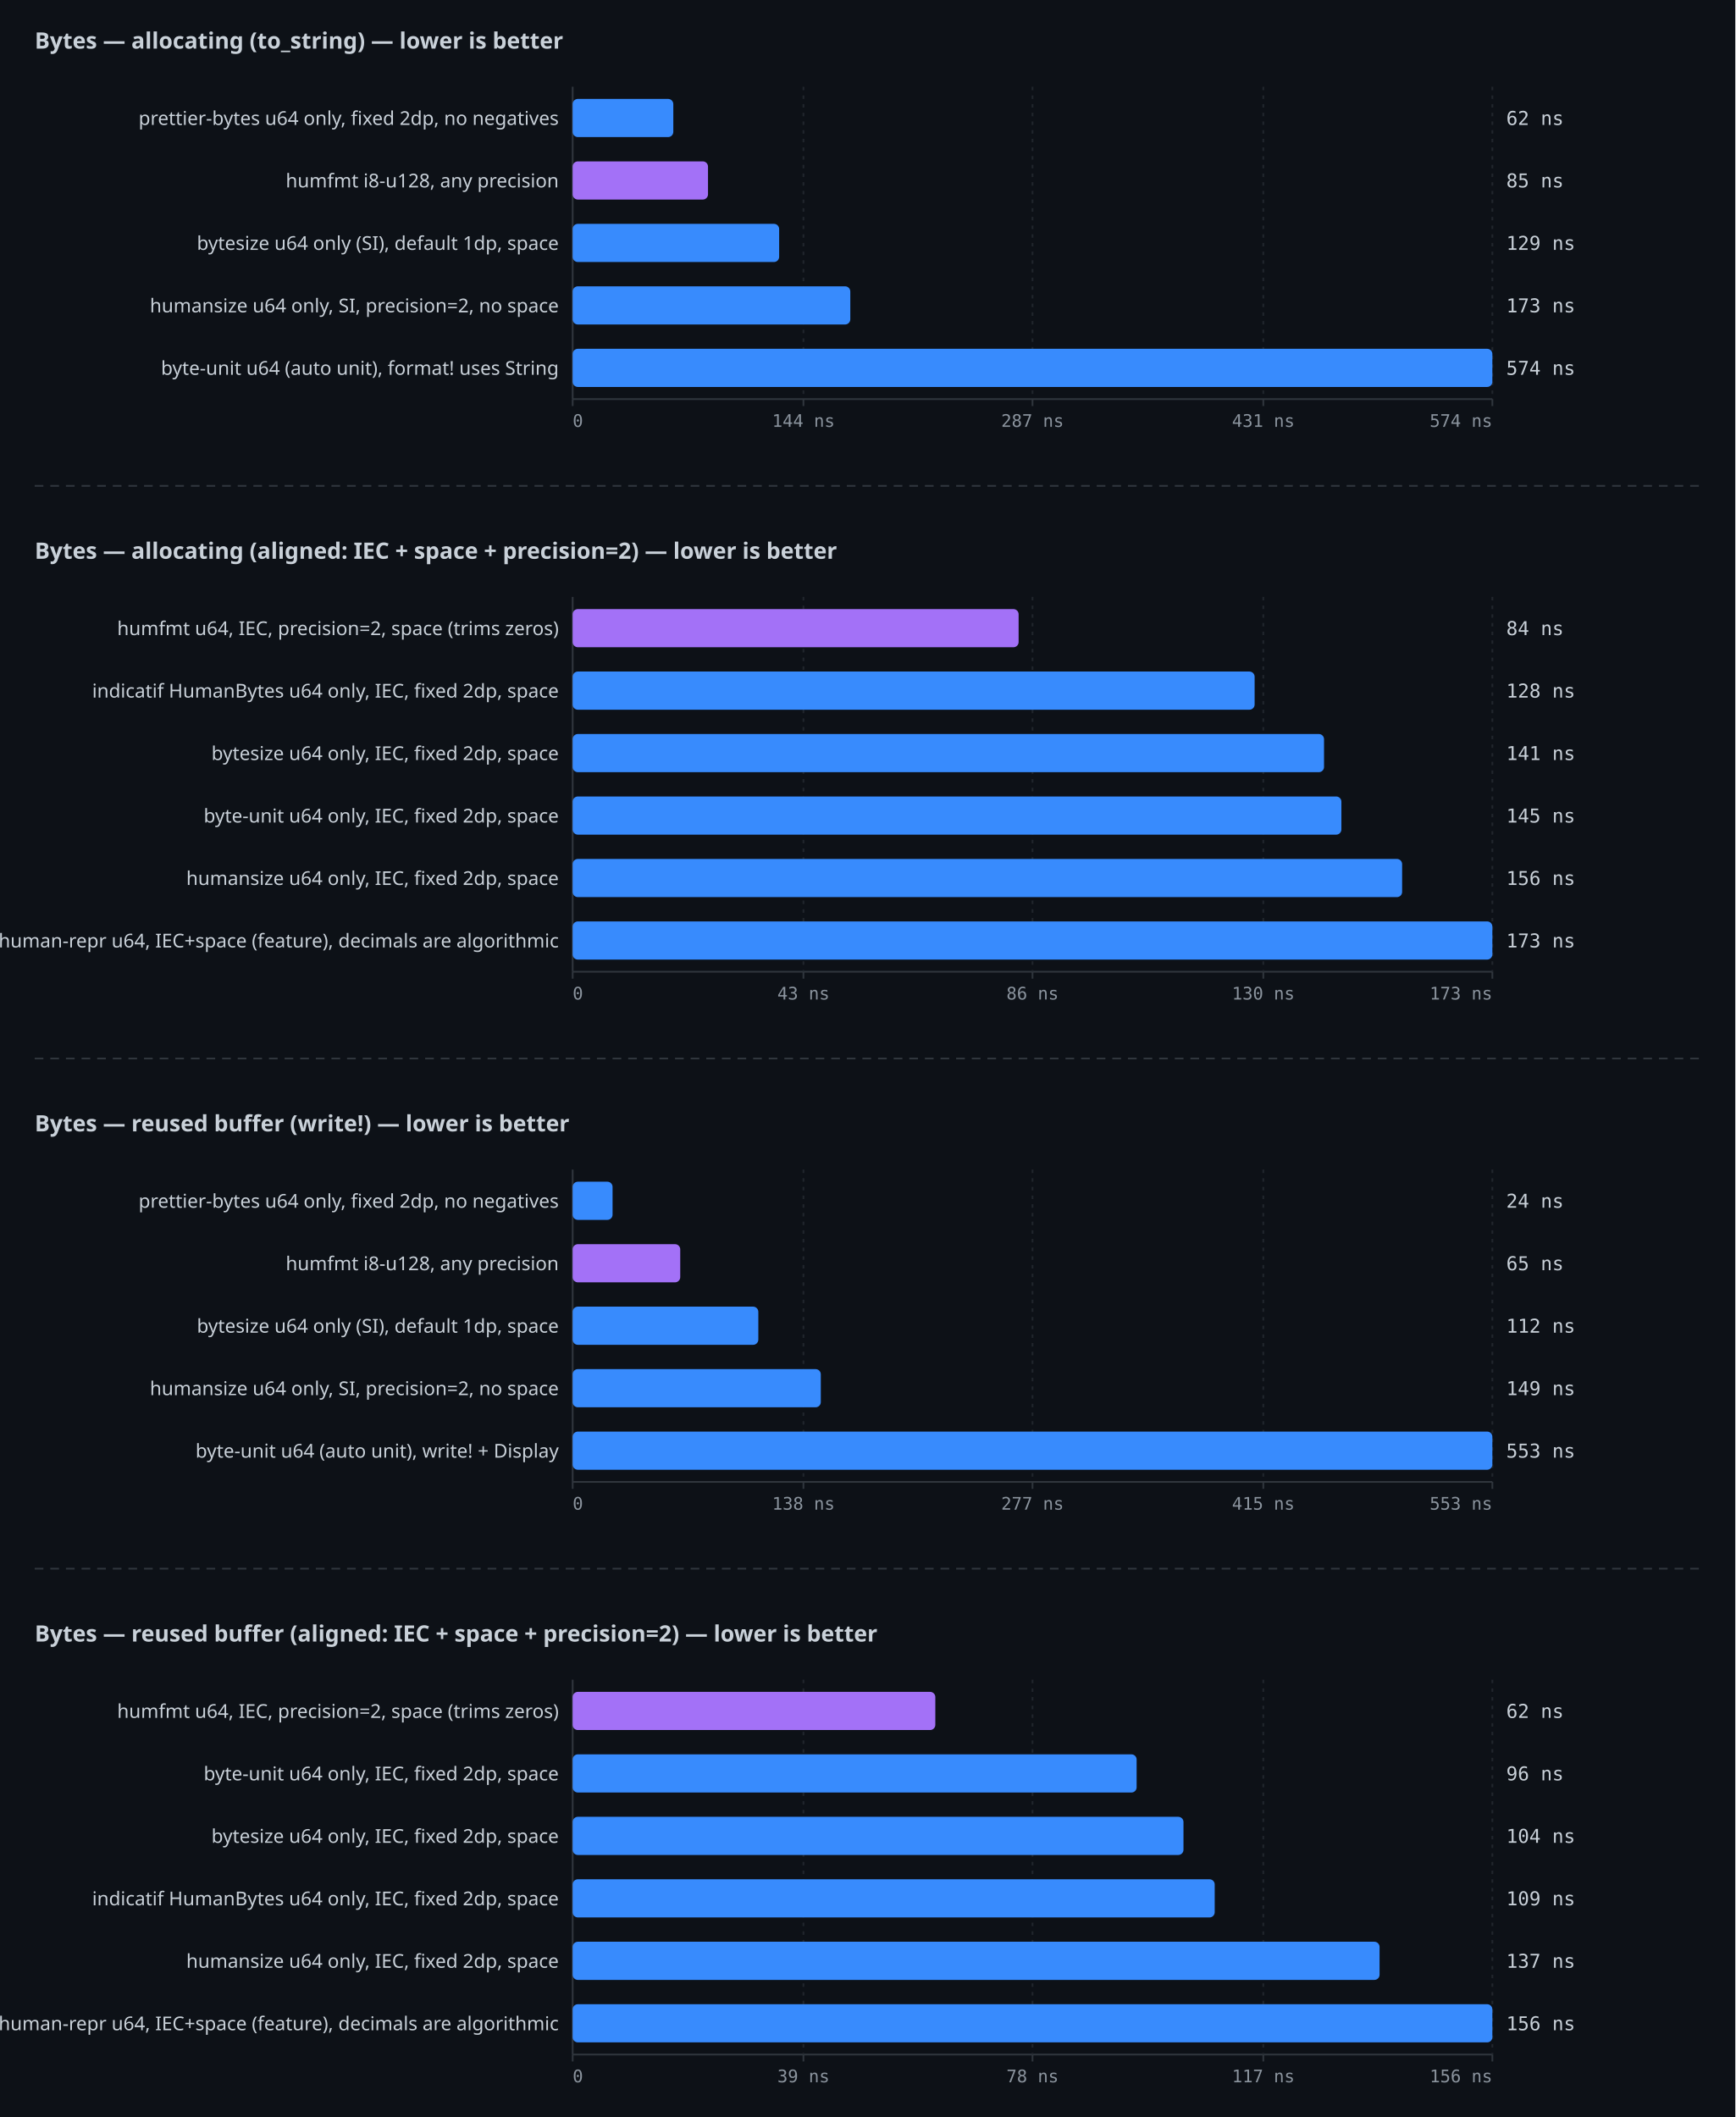
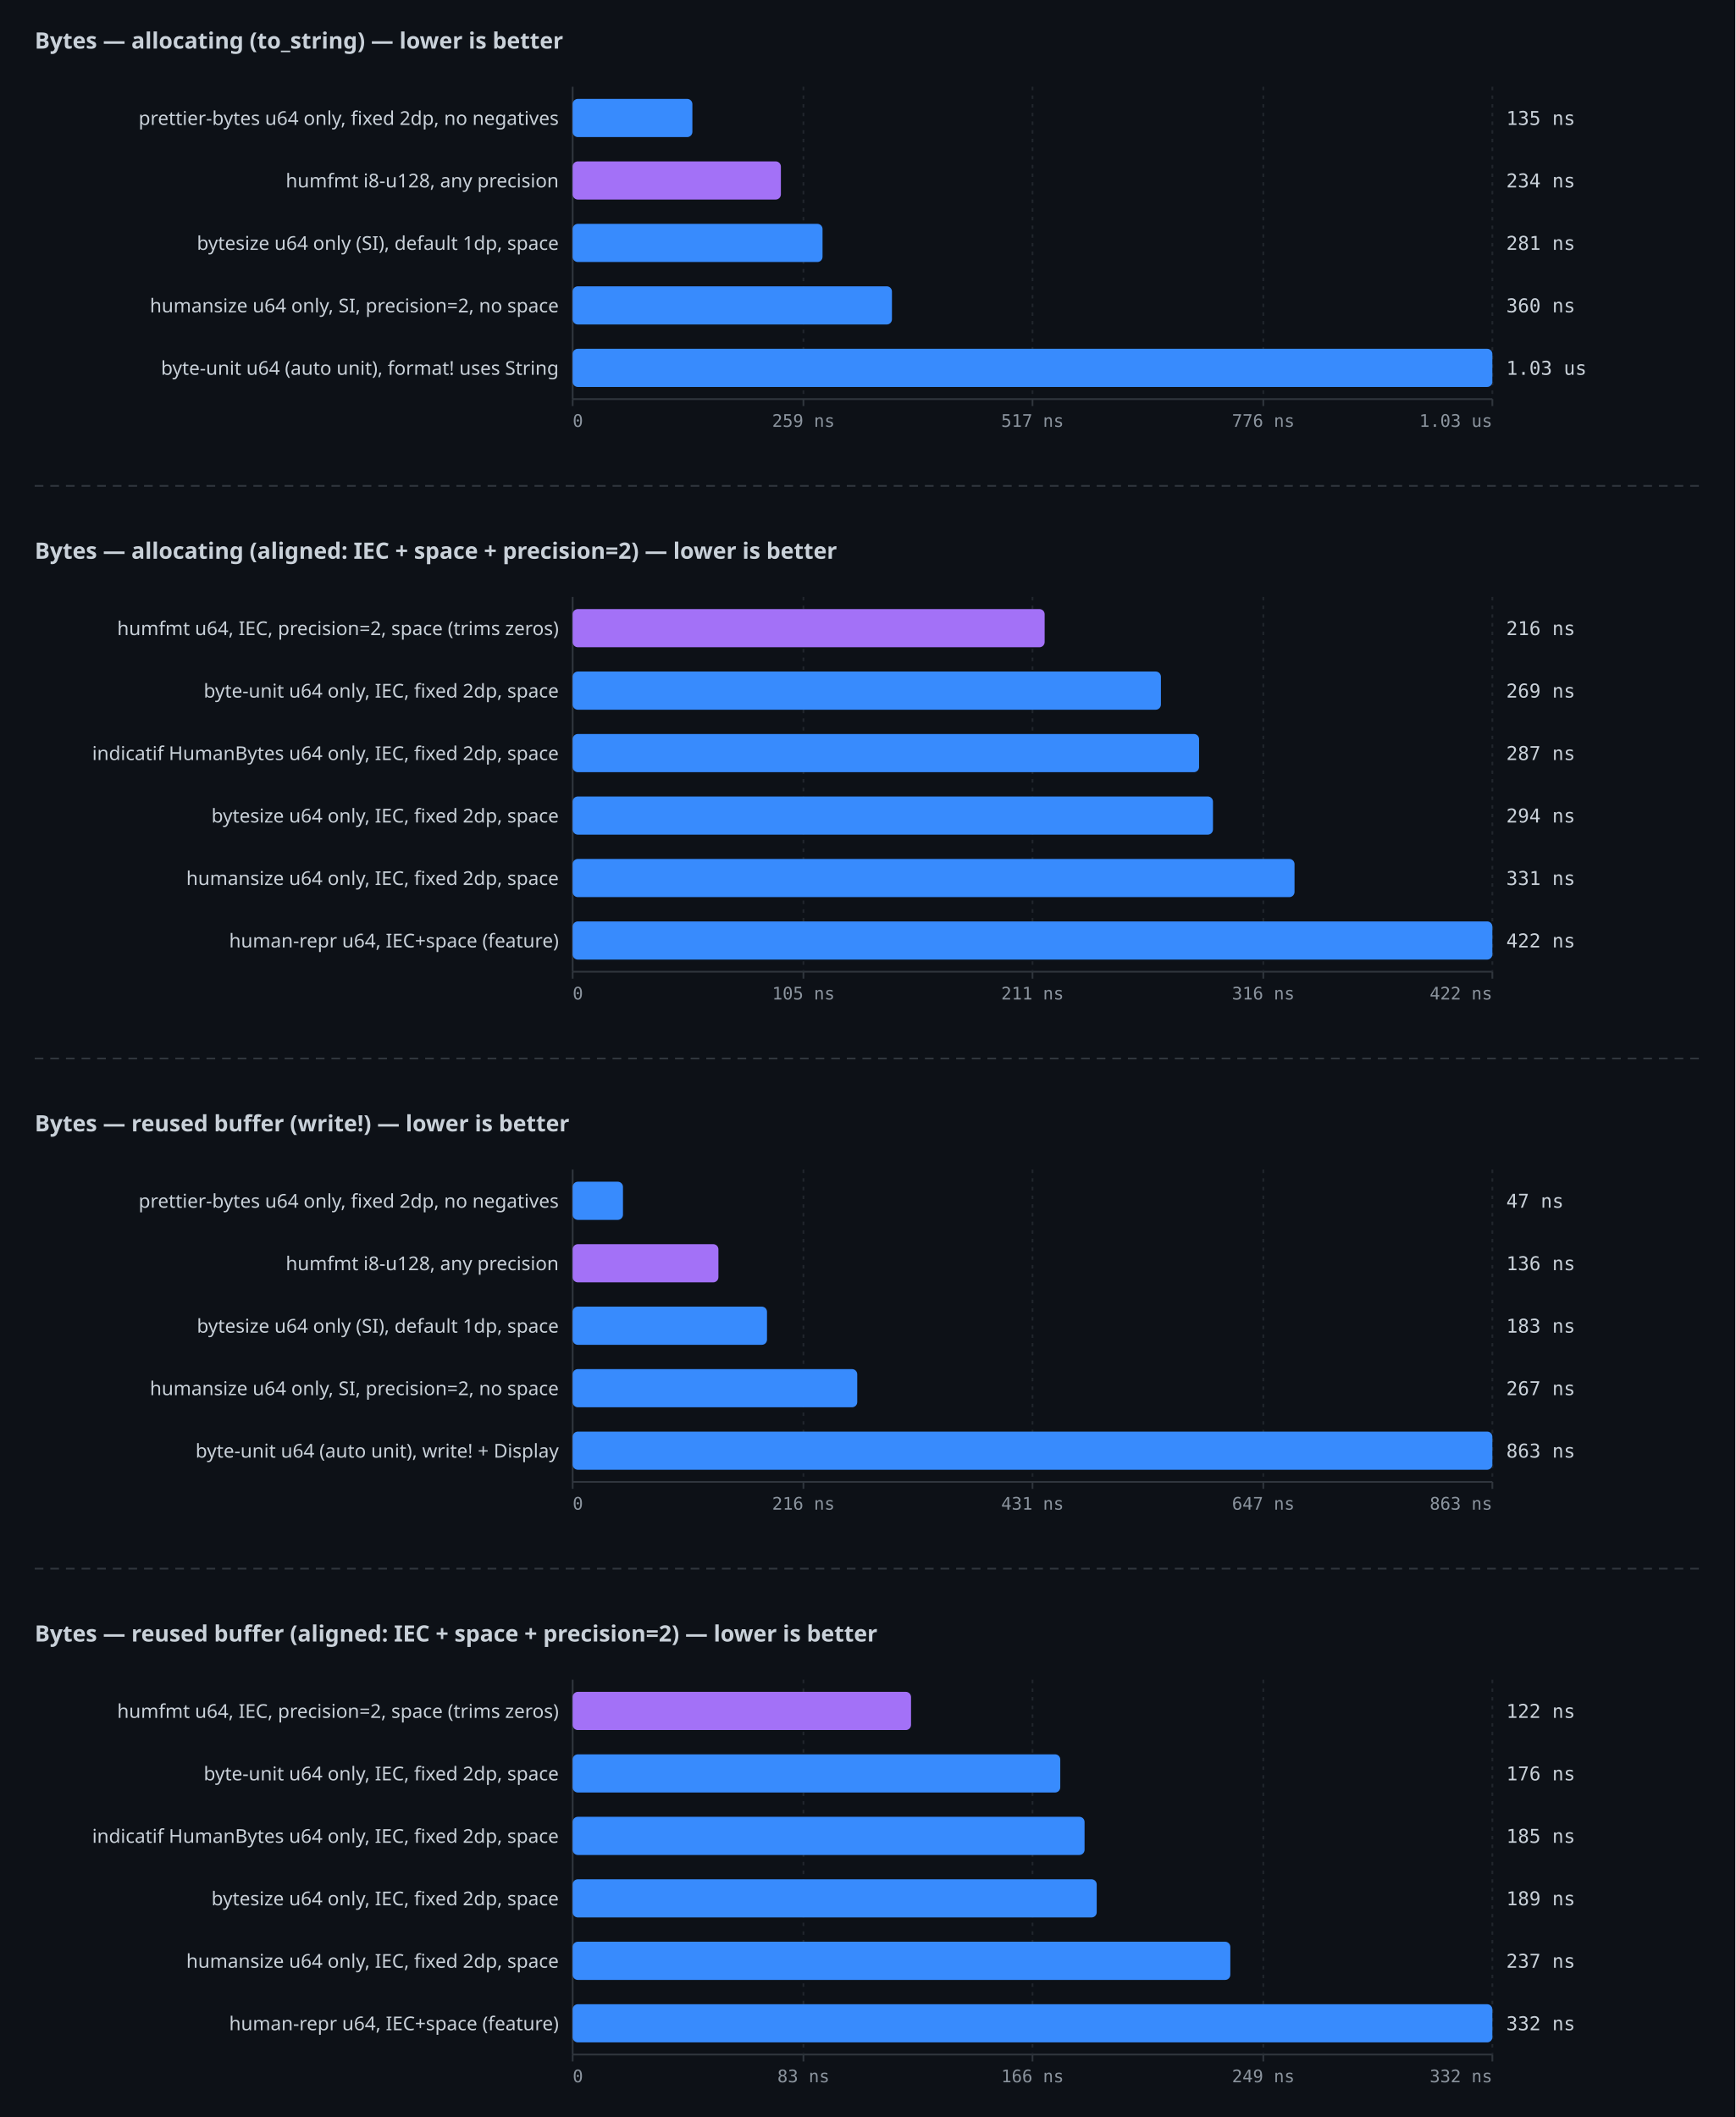
<svg xmlns="http://www.w3.org/2000/svg" width="1000" height="1220" viewBox="0 0 1000 1220">
  <rect width="100%" height="100%" fill="#0d1117" />
  <text x="20" y="28" fill="#c9d1d9" font-family="ui-sans-serif,system-ui,sans-serif" font-size="13" font-weight="600">Bytes — allocating (to_string) — lower is better</text>
  <line x1="330" y1="50" x2="330" y2="230" stroke="#30363d" stroke-width="1" />
  <line x1="330" y1="230" x2="860" y2="230" stroke="#30363d" stroke-width="1" />
  <line x1="330" y1="230" x2="330" y2="234" stroke="#30363d" stroke-width="1" />
  <text x="330" y="246" fill="#8b949e" font-family="ui-monospace,monospace" font-size="10" text-anchor="start">0</text>
  <line x1="463" y1="50" x2="463" y2="230" stroke="#21262d" stroke-width="1" stroke-dasharray="2 3" />
  <line x1="463" y1="230" x2="463" y2="234" stroke="#30363d" stroke-width="1" />
-   <text x="463" y="246" fill="#8b949e" font-family="ui-monospace,monospace" font-size="10" text-anchor="middle">144 ns</text>
+   <text x="463" y="246" fill="#8b949e" font-family="ui-monospace,monospace" font-size="10" text-anchor="middle">259 ns</text>
  <line x1="595" y1="50" x2="595" y2="230" stroke="#21262d" stroke-width="1" stroke-dasharray="2 3" />
  <line x1="595" y1="230" x2="595" y2="234" stroke="#30363d" stroke-width="1" />
-   <text x="595" y="246" fill="#8b949e" font-family="ui-monospace,monospace" font-size="10" text-anchor="middle">287 ns</text>
+   <text x="595" y="246" fill="#8b949e" font-family="ui-monospace,monospace" font-size="10" text-anchor="middle">517 ns</text>
  <line x1="728" y1="50" x2="728" y2="230" stroke="#21262d" stroke-width="1" stroke-dasharray="2 3" />
  <line x1="728" y1="230" x2="728" y2="234" stroke="#30363d" stroke-width="1" />
-   <text x="728" y="246" fill="#8b949e" font-family="ui-monospace,monospace" font-size="10" text-anchor="middle">431 ns</text>
+   <text x="728" y="246" fill="#8b949e" font-family="ui-monospace,monospace" font-size="10" text-anchor="middle">776 ns</text>
  <line x1="860" y1="50" x2="860" y2="230" stroke="#21262d" stroke-width="1" stroke-dasharray="2 3" />
  <line x1="860" y1="230" x2="860" y2="234" stroke="#30363d" stroke-width="1" />
-   <text x="860" y="246" fill="#8b949e" font-family="ui-monospace,monospace" font-size="10" text-anchor="end">574 ns</text>
-   <rect x="330" y="57" width="58" height="22" fill="#388bfd" rx="3" />
+   <text x="860" y="246" fill="#8b949e" font-family="ui-monospace,monospace" font-size="10" text-anchor="end">1.03 us</text>
+   <rect x="330" y="57" width="69" height="22" fill="#388bfd" rx="3" />
  <text x="322" y="72" fill="#c9d1d9" font-family="ui-sans-serif,system-ui,sans-serif" font-size="11" text-anchor="end">prettier-bytes  u64 only, fixed 2dp, no negatives</text>
-   <text x="868" y="72" fill="#c9d1d9" font-family="ui-monospace,monospace" font-size="11">62 ns</text>
-   <rect x="330" y="93" width="78" height="22" fill="#a371f7" rx="3" />
+   <text x="868" y="72" fill="#c9d1d9" font-family="ui-monospace,monospace" font-size="11">135 ns</text>
+   <rect x="330" y="93" width="120" height="22" fill="#a371f7" rx="3" />
  <text x="322" y="108" fill="#c9d1d9" font-family="ui-sans-serif,system-ui,sans-serif" font-size="11" text-anchor="end">humfmt  i8-u128, any precision</text>
-   <text x="868" y="108" fill="#c9d1d9" font-family="ui-monospace,monospace" font-size="11">85 ns</text>
-   <rect x="330" y="129" width="119" height="22" fill="#388bfd" rx="3" />
+   <text x="868" y="108" fill="#c9d1d9" font-family="ui-monospace,monospace" font-size="11">234 ns</text>
+   <rect x="330" y="129" width="144" height="22" fill="#388bfd" rx="3" />
  <text x="322" y="144" fill="#c9d1d9" font-family="ui-sans-serif,system-ui,sans-serif" font-size="11" text-anchor="end">bytesize  u64 only (SI), default 1dp, space</text>
-   <text x="868" y="144" fill="#c9d1d9" font-family="ui-monospace,monospace" font-size="11">129 ns</text>
-   <rect x="330" y="165" width="160" height="22" fill="#388bfd" rx="3" />
+   <text x="868" y="144" fill="#c9d1d9" font-family="ui-monospace,monospace" font-size="11">281 ns</text>
+   <rect x="330" y="165" width="184" height="22" fill="#388bfd" rx="3" />
  <text x="322" y="180" fill="#c9d1d9" font-family="ui-sans-serif,system-ui,sans-serif" font-size="11" text-anchor="end">humansize  u64 only, SI, precision=2, no space</text>
-   <text x="868" y="180" fill="#c9d1d9" font-family="ui-monospace,monospace" font-size="11">173 ns</text>
+   <text x="868" y="180" fill="#c9d1d9" font-family="ui-monospace,monospace" font-size="11">360 ns</text>
  <rect x="330" y="201" width="530" height="22" fill="#388bfd" rx="3" />
  <text x="322" y="216" fill="#c9d1d9" font-family="ui-sans-serif,system-ui,sans-serif" font-size="11" text-anchor="end">byte-unit  u64 (auto unit), format! uses String</text>
-   <text x="868" y="216" fill="#c9d1d9" font-family="ui-monospace,monospace" font-size="11">574 ns</text>
+   <text x="868" y="216" fill="#c9d1d9" font-family="ui-monospace,monospace" font-size="11">1.03 us</text>
  <line x1="20" y1="280" x2="980" y2="280" stroke="#30363d" stroke-width="1" stroke-dasharray="5 4" />
  <text x="20" y="322" fill="#c9d1d9" font-family="ui-sans-serif,system-ui,sans-serif" font-size="13" font-weight="600">Bytes — allocating (aligned: IEC + space + precision=2) — lower is better</text>
  <line x1="330" y1="344" x2="330" y2="560" stroke="#30363d" stroke-width="1" />
  <line x1="330" y1="560" x2="860" y2="560" stroke="#30363d" stroke-width="1" />
  <line x1="330" y1="560" x2="330" y2="564" stroke="#30363d" stroke-width="1" />
  <text x="330" y="576" fill="#8b949e" font-family="ui-monospace,monospace" font-size="10" text-anchor="start">0</text>
  <line x1="463" y1="344" x2="463" y2="560" stroke="#21262d" stroke-width="1" stroke-dasharray="2 3" />
  <line x1="463" y1="560" x2="463" y2="564" stroke="#30363d" stroke-width="1" />
-   <text x="463" y="576" fill="#8b949e" font-family="ui-monospace,monospace" font-size="10" text-anchor="middle">43 ns</text>
+   <text x="463" y="576" fill="#8b949e" font-family="ui-monospace,monospace" font-size="10" text-anchor="middle">105 ns</text>
  <line x1="595" y1="344" x2="595" y2="560" stroke="#21262d" stroke-width="1" stroke-dasharray="2 3" />
  <line x1="595" y1="560" x2="595" y2="564" stroke="#30363d" stroke-width="1" />
-   <text x="595" y="576" fill="#8b949e" font-family="ui-monospace,monospace" font-size="10" text-anchor="middle">86 ns</text>
+   <text x="595" y="576" fill="#8b949e" font-family="ui-monospace,monospace" font-size="10" text-anchor="middle">211 ns</text>
  <line x1="728" y1="344" x2="728" y2="560" stroke="#21262d" stroke-width="1" stroke-dasharray="2 3" />
  <line x1="728" y1="560" x2="728" y2="564" stroke="#30363d" stroke-width="1" />
-   <text x="728" y="576" fill="#8b949e" font-family="ui-monospace,monospace" font-size="10" text-anchor="middle">130 ns</text>
+   <text x="728" y="576" fill="#8b949e" font-family="ui-monospace,monospace" font-size="10" text-anchor="middle">316 ns</text>
  <line x1="860" y1="344" x2="860" y2="560" stroke="#21262d" stroke-width="1" stroke-dasharray="2 3" />
  <line x1="860" y1="560" x2="860" y2="564" stroke="#30363d" stroke-width="1" />
-   <text x="860" y="576" fill="#8b949e" font-family="ui-monospace,monospace" font-size="10" text-anchor="end">173 ns</text>
-   <rect x="330" y="351" width="257" height="22" fill="#a371f7" rx="3" />
+   <text x="860" y="576" fill="#8b949e" font-family="ui-monospace,monospace" font-size="10" text-anchor="end">422 ns</text>
+   <rect x="330" y="351" width="272" height="22" fill="#a371f7" rx="3" />
  <text x="322" y="366" fill="#c9d1d9" font-family="ui-sans-serif,system-ui,sans-serif" font-size="11" text-anchor="end">humfmt  u64, IEC, precision=2, space (trims zeros)</text>
-   <text x="868" y="366" fill="#c9d1d9" font-family="ui-monospace,monospace" font-size="11">84 ns</text>
-   <rect x="330" y="387" width="393" height="22" fill="#388bfd" rx="3" />
-   <text x="322" y="402" fill="#c9d1d9" font-family="ui-sans-serif,system-ui,sans-serif" font-size="11" text-anchor="end">indicatif HumanBytes  u64 only, IEC, fixed 2dp, space</text>
-   <text x="868" y="402" fill="#c9d1d9" font-family="ui-monospace,monospace" font-size="11">128 ns</text>
-   <rect x="330" y="423" width="433" height="22" fill="#388bfd" rx="3" />
-   <text x="322" y="438" fill="#c9d1d9" font-family="ui-sans-serif,system-ui,sans-serif" font-size="11" text-anchor="end">bytesize  u64 only, IEC, fixed 2dp, space</text>
-   <text x="868" y="438" fill="#c9d1d9" font-family="ui-monospace,monospace" font-size="11">141 ns</text>
-   <rect x="330" y="459" width="443" height="22" fill="#388bfd" rx="3" />
-   <text x="322" y="474" fill="#c9d1d9" font-family="ui-sans-serif,system-ui,sans-serif" font-size="11" text-anchor="end">byte-unit  u64 only, IEC, fixed 2dp, space</text>
-   <text x="868" y="474" fill="#c9d1d9" font-family="ui-monospace,monospace" font-size="11">145 ns</text>
-   <rect x="330" y="495" width="478" height="22" fill="#388bfd" rx="3" />
+   <text x="868" y="366" fill="#c9d1d9" font-family="ui-monospace,monospace" font-size="11">216 ns</text>
+   <rect x="330" y="387" width="339" height="22" fill="#388bfd" rx="3" />
+   <text x="322" y="402" fill="#c9d1d9" font-family="ui-sans-serif,system-ui,sans-serif" font-size="11" text-anchor="end">byte-unit  u64 only, IEC, fixed 2dp, space</text>
+   <text x="868" y="402" fill="#c9d1d9" font-family="ui-monospace,monospace" font-size="11">269 ns</text>
+   <rect x="330" y="423" width="361" height="22" fill="#388bfd" rx="3" />
+   <text x="322" y="438" fill="#c9d1d9" font-family="ui-sans-serif,system-ui,sans-serif" font-size="11" text-anchor="end">indicatif HumanBytes  u64 only, IEC, fixed 2dp, space</text>
+   <text x="868" y="438" fill="#c9d1d9" font-family="ui-monospace,monospace" font-size="11">287 ns</text>
+   <rect x="330" y="459" width="369" height="22" fill="#388bfd" rx="3" />
+   <text x="322" y="474" fill="#c9d1d9" font-family="ui-sans-serif,system-ui,sans-serif" font-size="11" text-anchor="end">bytesize  u64 only, IEC, fixed 2dp, space</text>
+   <text x="868" y="474" fill="#c9d1d9" font-family="ui-monospace,monospace" font-size="11">294 ns</text>
+   <rect x="330" y="495" width="416" height="22" fill="#388bfd" rx="3" />
  <text x="322" y="510" fill="#c9d1d9" font-family="ui-sans-serif,system-ui,sans-serif" font-size="11" text-anchor="end">humansize  u64 only, IEC, fixed 2dp, space</text>
-   <text x="868" y="510" fill="#c9d1d9" font-family="ui-monospace,monospace" font-size="11">156 ns</text>
+   <text x="868" y="510" fill="#c9d1d9" font-family="ui-monospace,monospace" font-size="11">331 ns</text>
  <rect x="330" y="531" width="530" height="22" fill="#388bfd" rx="3" />
-   <text x="322" y="546" fill="#c9d1d9" font-family="ui-sans-serif,system-ui,sans-serif" font-size="11" text-anchor="end">human-repr  u64, IEC+space (feature), decimals are algorithmic</text>
-   <text x="868" y="546" fill="#c9d1d9" font-family="ui-monospace,monospace" font-size="11">173 ns</text>
+   <text x="322" y="546" fill="#c9d1d9" font-family="ui-sans-serif,system-ui,sans-serif" font-size="11" text-anchor="end">human-repr  u64, IEC+space (feature)</text>
+   <text x="868" y="546" fill="#c9d1d9" font-family="ui-monospace,monospace" font-size="11">422 ns</text>
  <line x1="20" y1="610" x2="980" y2="610" stroke="#30363d" stroke-width="1" stroke-dasharray="5 4" />
  <text x="20" y="652" fill="#c9d1d9" font-family="ui-sans-serif,system-ui,sans-serif" font-size="13" font-weight="600">Bytes — reused buffer (write!) — lower is better</text>
  <line x1="330" y1="674" x2="330" y2="854" stroke="#30363d" stroke-width="1" />
  <line x1="330" y1="854" x2="860" y2="854" stroke="#30363d" stroke-width="1" />
  <line x1="330" y1="854" x2="330" y2="858" stroke="#30363d" stroke-width="1" />
  <text x="330" y="870" fill="#8b949e" font-family="ui-monospace,monospace" font-size="10" text-anchor="start">0</text>
  <line x1="463" y1="674" x2="463" y2="854" stroke="#21262d" stroke-width="1" stroke-dasharray="2 3" />
  <line x1="463" y1="854" x2="463" y2="858" stroke="#30363d" stroke-width="1" />
-   <text x="463" y="870" fill="#8b949e" font-family="ui-monospace,monospace" font-size="10" text-anchor="middle">138 ns</text>
+   <text x="463" y="870" fill="#8b949e" font-family="ui-monospace,monospace" font-size="10" text-anchor="middle">216 ns</text>
  <line x1="595" y1="674" x2="595" y2="854" stroke="#21262d" stroke-width="1" stroke-dasharray="2 3" />
  <line x1="595" y1="854" x2="595" y2="858" stroke="#30363d" stroke-width="1" />
-   <text x="595" y="870" fill="#8b949e" font-family="ui-monospace,monospace" font-size="10" text-anchor="middle">277 ns</text>
+   <text x="595" y="870" fill="#8b949e" font-family="ui-monospace,monospace" font-size="10" text-anchor="middle">431 ns</text>
  <line x1="728" y1="674" x2="728" y2="854" stroke="#21262d" stroke-width="1" stroke-dasharray="2 3" />
  <line x1="728" y1="854" x2="728" y2="858" stroke="#30363d" stroke-width="1" />
-   <text x="728" y="870" fill="#8b949e" font-family="ui-monospace,monospace" font-size="10" text-anchor="middle">415 ns</text>
+   <text x="728" y="870" fill="#8b949e" font-family="ui-monospace,monospace" font-size="10" text-anchor="middle">647 ns</text>
  <line x1="860" y1="674" x2="860" y2="854" stroke="#21262d" stroke-width="1" stroke-dasharray="2 3" />
  <line x1="860" y1="854" x2="860" y2="858" stroke="#30363d" stroke-width="1" />
-   <text x="860" y="870" fill="#8b949e" font-family="ui-monospace,monospace" font-size="10" text-anchor="end">553 ns</text>
-   <rect x="330" y="681" width="23" height="22" fill="#388bfd" rx="3" />
+   <text x="860" y="870" fill="#8b949e" font-family="ui-monospace,monospace" font-size="10" text-anchor="end">863 ns</text>
+   <rect x="330" y="681" width="29" height="22" fill="#388bfd" rx="3" />
  <text x="322" y="696" fill="#c9d1d9" font-family="ui-sans-serif,system-ui,sans-serif" font-size="11" text-anchor="end">prettier-bytes  u64 only, fixed 2dp, no negatives</text>
-   <text x="868" y="696" fill="#c9d1d9" font-family="ui-monospace,monospace" font-size="11">24 ns</text>
-   <rect x="330" y="717" width="62" height="22" fill="#a371f7" rx="3" />
+   <text x="868" y="696" fill="#c9d1d9" font-family="ui-monospace,monospace" font-size="11">47 ns</text>
+   <rect x="330" y="717" width="84" height="22" fill="#a371f7" rx="3" />
  <text x="322" y="732" fill="#c9d1d9" font-family="ui-sans-serif,system-ui,sans-serif" font-size="11" text-anchor="end">humfmt  i8-u128, any precision</text>
-   <text x="868" y="732" fill="#c9d1d9" font-family="ui-monospace,monospace" font-size="11">65 ns</text>
-   <rect x="330" y="753" width="107" height="22" fill="#388bfd" rx="3" />
+   <text x="868" y="732" fill="#c9d1d9" font-family="ui-monospace,monospace" font-size="11">136 ns</text>
+   <rect x="330" y="753" width="112" height="22" fill="#388bfd" rx="3" />
  <text x="322" y="768" fill="#c9d1d9" font-family="ui-sans-serif,system-ui,sans-serif" font-size="11" text-anchor="end">bytesize  u64 only (SI), default 1dp, space</text>
-   <text x="868" y="768" fill="#c9d1d9" font-family="ui-monospace,monospace" font-size="11">112 ns</text>
-   <rect x="330" y="789" width="143" height="22" fill="#388bfd" rx="3" />
+   <text x="868" y="768" fill="#c9d1d9" font-family="ui-monospace,monospace" font-size="11">183 ns</text>
+   <rect x="330" y="789" width="164" height="22" fill="#388bfd" rx="3" />
  <text x="322" y="804" fill="#c9d1d9" font-family="ui-sans-serif,system-ui,sans-serif" font-size="11" text-anchor="end">humansize  u64 only, SI, precision=2, no space</text>
-   <text x="868" y="804" fill="#c9d1d9" font-family="ui-monospace,monospace" font-size="11">149 ns</text>
+   <text x="868" y="804" fill="#c9d1d9" font-family="ui-monospace,monospace" font-size="11">267 ns</text>
  <rect x="330" y="825" width="530" height="22" fill="#388bfd" rx="3" />
  <text x="322" y="840" fill="#c9d1d9" font-family="ui-sans-serif,system-ui,sans-serif" font-size="11" text-anchor="end">byte-unit  u64 (auto unit), write! + Display</text>
-   <text x="868" y="840" fill="#c9d1d9" font-family="ui-monospace,monospace" font-size="11">553 ns</text>
+   <text x="868" y="840" fill="#c9d1d9" font-family="ui-monospace,monospace" font-size="11">863 ns</text>
  <line x1="20" y1="904" x2="980" y2="904" stroke="#30363d" stroke-width="1" stroke-dasharray="5 4" />
  <text x="20" y="946" fill="#c9d1d9" font-family="ui-sans-serif,system-ui,sans-serif" font-size="13" font-weight="600">Bytes — reused buffer (aligned: IEC + space + precision=2) — lower is better</text>
  <line x1="330" y1="968" x2="330" y2="1184" stroke="#30363d" stroke-width="1" />
  <line x1="330" y1="1184" x2="860" y2="1184" stroke="#30363d" stroke-width="1" />
  <line x1="330" y1="1184" x2="330" y2="1188" stroke="#30363d" stroke-width="1" />
  <text x="330" y="1200" fill="#8b949e" font-family="ui-monospace,monospace" font-size="10" text-anchor="start">0</text>
  <line x1="463" y1="968" x2="463" y2="1184" stroke="#21262d" stroke-width="1" stroke-dasharray="2 3" />
  <line x1="463" y1="1184" x2="463" y2="1188" stroke="#30363d" stroke-width="1" />
-   <text x="463" y="1200" fill="#8b949e" font-family="ui-monospace,monospace" font-size="10" text-anchor="middle">39 ns</text>
+   <text x="463" y="1200" fill="#8b949e" font-family="ui-monospace,monospace" font-size="10" text-anchor="middle">83 ns</text>
  <line x1="595" y1="968" x2="595" y2="1184" stroke="#21262d" stroke-width="1" stroke-dasharray="2 3" />
  <line x1="595" y1="1184" x2="595" y2="1188" stroke="#30363d" stroke-width="1" />
-   <text x="595" y="1200" fill="#8b949e" font-family="ui-monospace,monospace" font-size="10" text-anchor="middle">78 ns</text>
+   <text x="595" y="1200" fill="#8b949e" font-family="ui-monospace,monospace" font-size="10" text-anchor="middle">166 ns</text>
  <line x1="728" y1="968" x2="728" y2="1184" stroke="#21262d" stroke-width="1" stroke-dasharray="2 3" />
  <line x1="728" y1="1184" x2="728" y2="1188" stroke="#30363d" stroke-width="1" />
-   <text x="728" y="1200" fill="#8b949e" font-family="ui-monospace,monospace" font-size="10" text-anchor="middle">117 ns</text>
+   <text x="728" y="1200" fill="#8b949e" font-family="ui-monospace,monospace" font-size="10" text-anchor="middle">249 ns</text>
  <line x1="860" y1="968" x2="860" y2="1184" stroke="#21262d" stroke-width="1" stroke-dasharray="2 3" />
  <line x1="860" y1="1184" x2="860" y2="1188" stroke="#30363d" stroke-width="1" />
-   <text x="860" y="1200" fill="#8b949e" font-family="ui-monospace,monospace" font-size="10" text-anchor="end">156 ns</text>
-   <rect x="330" y="975" width="209" height="22" fill="#a371f7" rx="3" />
+   <text x="860" y="1200" fill="#8b949e" font-family="ui-monospace,monospace" font-size="10" text-anchor="end">332 ns</text>
+   <rect x="330" y="975" width="195" height="22" fill="#a371f7" rx="3" />
  <text x="322" y="990" fill="#c9d1d9" font-family="ui-sans-serif,system-ui,sans-serif" font-size="11" text-anchor="end">humfmt  u64, IEC, precision=2, space (trims zeros)</text>
-   <text x="868" y="990" fill="#c9d1d9" font-family="ui-monospace,monospace" font-size="11">62 ns</text>
-   <rect x="330" y="1011" width="325" height="22" fill="#388bfd" rx="3" />
+   <text x="868" y="990" fill="#c9d1d9" font-family="ui-monospace,monospace" font-size="11">122 ns</text>
+   <rect x="330" y="1011" width="281" height="22" fill="#388bfd" rx="3" />
  <text x="322" y="1026" fill="#c9d1d9" font-family="ui-sans-serif,system-ui,sans-serif" font-size="11" text-anchor="end">byte-unit  u64 only, IEC, fixed 2dp, space</text>
-   <text x="868" y="1026" fill="#c9d1d9" font-family="ui-monospace,monospace" font-size="11">96 ns</text>
-   <rect x="330" y="1047" width="352" height="22" fill="#388bfd" rx="3" />
-   <text x="322" y="1062" fill="#c9d1d9" font-family="ui-sans-serif,system-ui,sans-serif" font-size="11" text-anchor="end">bytesize  u64 only, IEC, fixed 2dp, space</text>
-   <text x="868" y="1062" fill="#c9d1d9" font-family="ui-monospace,monospace" font-size="11">104 ns</text>
-   <rect x="330" y="1083" width="370" height="22" fill="#388bfd" rx="3" />
-   <text x="322" y="1098" fill="#c9d1d9" font-family="ui-sans-serif,system-ui,sans-serif" font-size="11" text-anchor="end">indicatif HumanBytes  u64 only, IEC, fixed 2dp, space</text>
-   <text x="868" y="1098" fill="#c9d1d9" font-family="ui-monospace,monospace" font-size="11">109 ns</text>
-   <rect x="330" y="1119" width="465" height="22" fill="#388bfd" rx="3" />
+   <text x="868" y="1026" fill="#c9d1d9" font-family="ui-monospace,monospace" font-size="11">176 ns</text>
+   <rect x="330" y="1047" width="295" height="22" fill="#388bfd" rx="3" />
+   <text x="322" y="1062" fill="#c9d1d9" font-family="ui-sans-serif,system-ui,sans-serif" font-size="11" text-anchor="end">indicatif HumanBytes  u64 only, IEC, fixed 2dp, space</text>
+   <text x="868" y="1062" fill="#c9d1d9" font-family="ui-monospace,monospace" font-size="11">185 ns</text>
+   <rect x="330" y="1083" width="302" height="22" fill="#388bfd" rx="3" />
+   <text x="322" y="1098" fill="#c9d1d9" font-family="ui-sans-serif,system-ui,sans-serif" font-size="11" text-anchor="end">bytesize  u64 only, IEC, fixed 2dp, space</text>
+   <text x="868" y="1098" fill="#c9d1d9" font-family="ui-monospace,monospace" font-size="11">189 ns</text>
+   <rect x="330" y="1119" width="379" height="22" fill="#388bfd" rx="3" />
  <text x="322" y="1134" fill="#c9d1d9" font-family="ui-sans-serif,system-ui,sans-serif" font-size="11" text-anchor="end">humansize  u64 only, IEC, fixed 2dp, space</text>
-   <text x="868" y="1134" fill="#c9d1d9" font-family="ui-monospace,monospace" font-size="11">137 ns</text>
+   <text x="868" y="1134" fill="#c9d1d9" font-family="ui-monospace,monospace" font-size="11">237 ns</text>
  <rect x="330" y="1155" width="530" height="22" fill="#388bfd" rx="3" />
-   <text x="322" y="1170" fill="#c9d1d9" font-family="ui-sans-serif,system-ui,sans-serif" font-size="11" text-anchor="end">human-repr  u64, IEC+space (feature), decimals are algorithmic</text>
-   <text x="868" y="1170" fill="#c9d1d9" font-family="ui-monospace,monospace" font-size="11">156 ns</text>
+   <text x="322" y="1170" fill="#c9d1d9" font-family="ui-sans-serif,system-ui,sans-serif" font-size="11" text-anchor="end">human-repr  u64, IEC+space (feature)</text>
+   <text x="868" y="1170" fill="#c9d1d9" font-family="ui-monospace,monospace" font-size="11">332 ns</text>
</svg>
